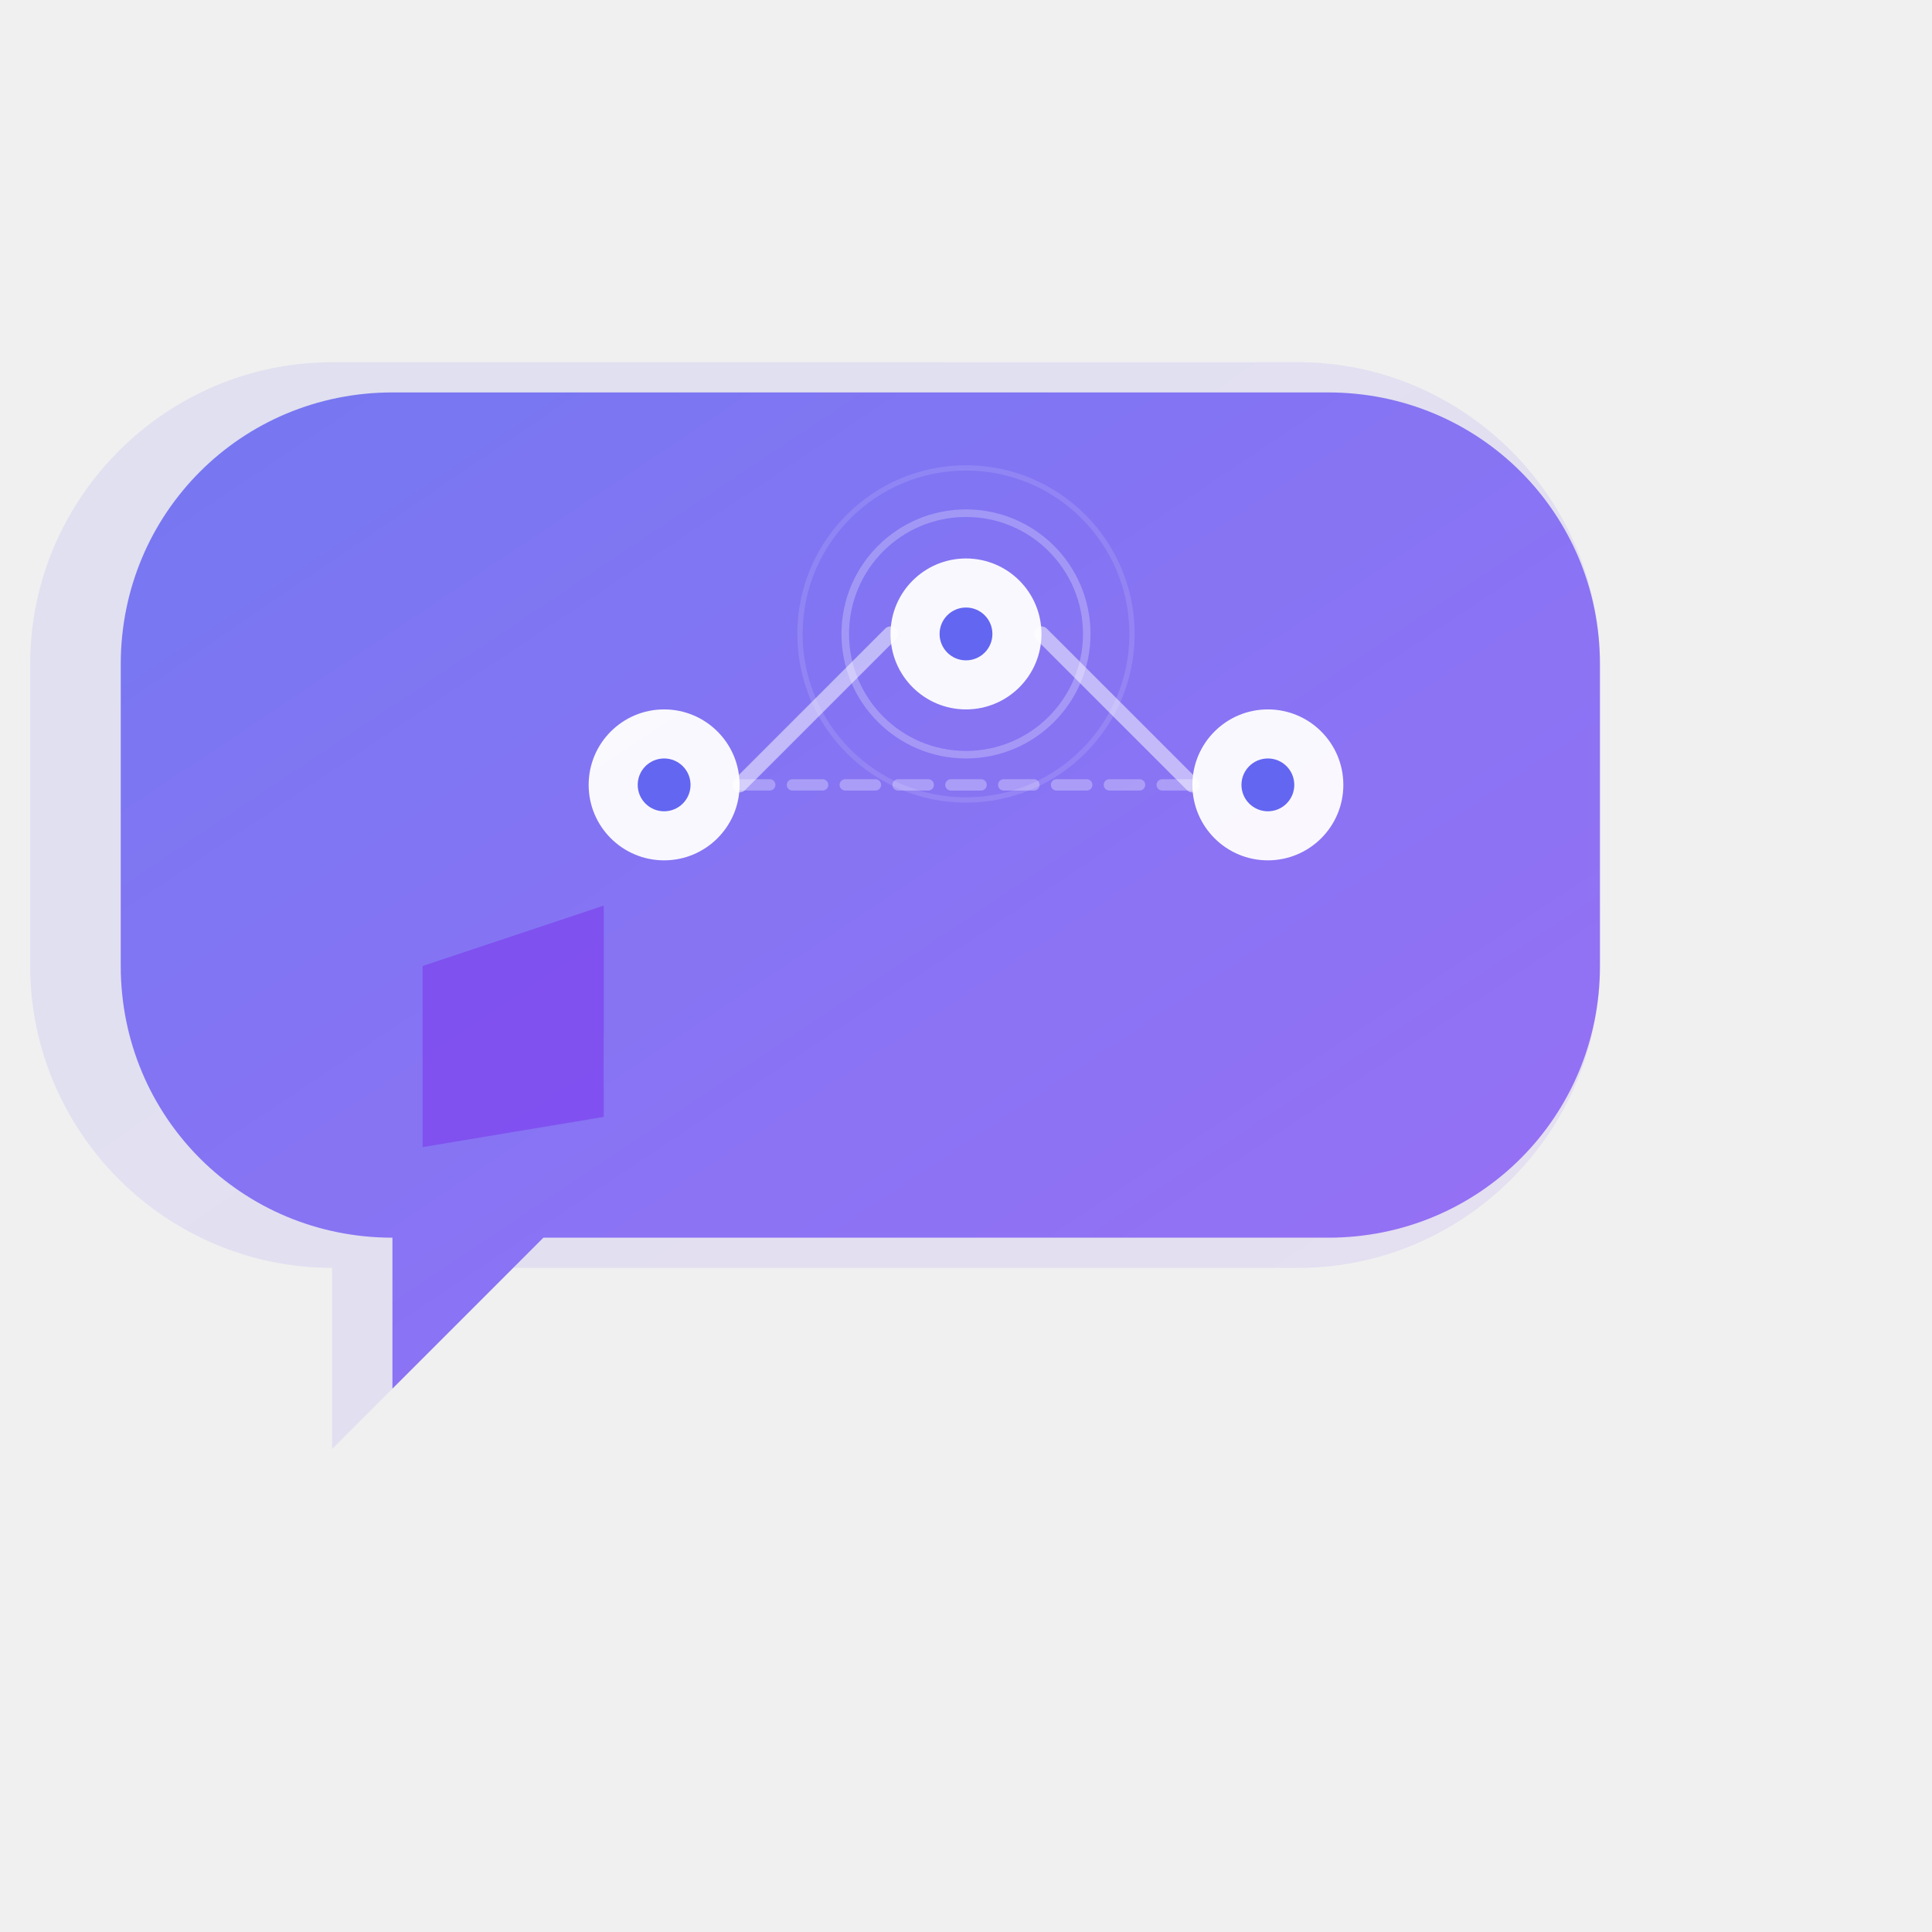
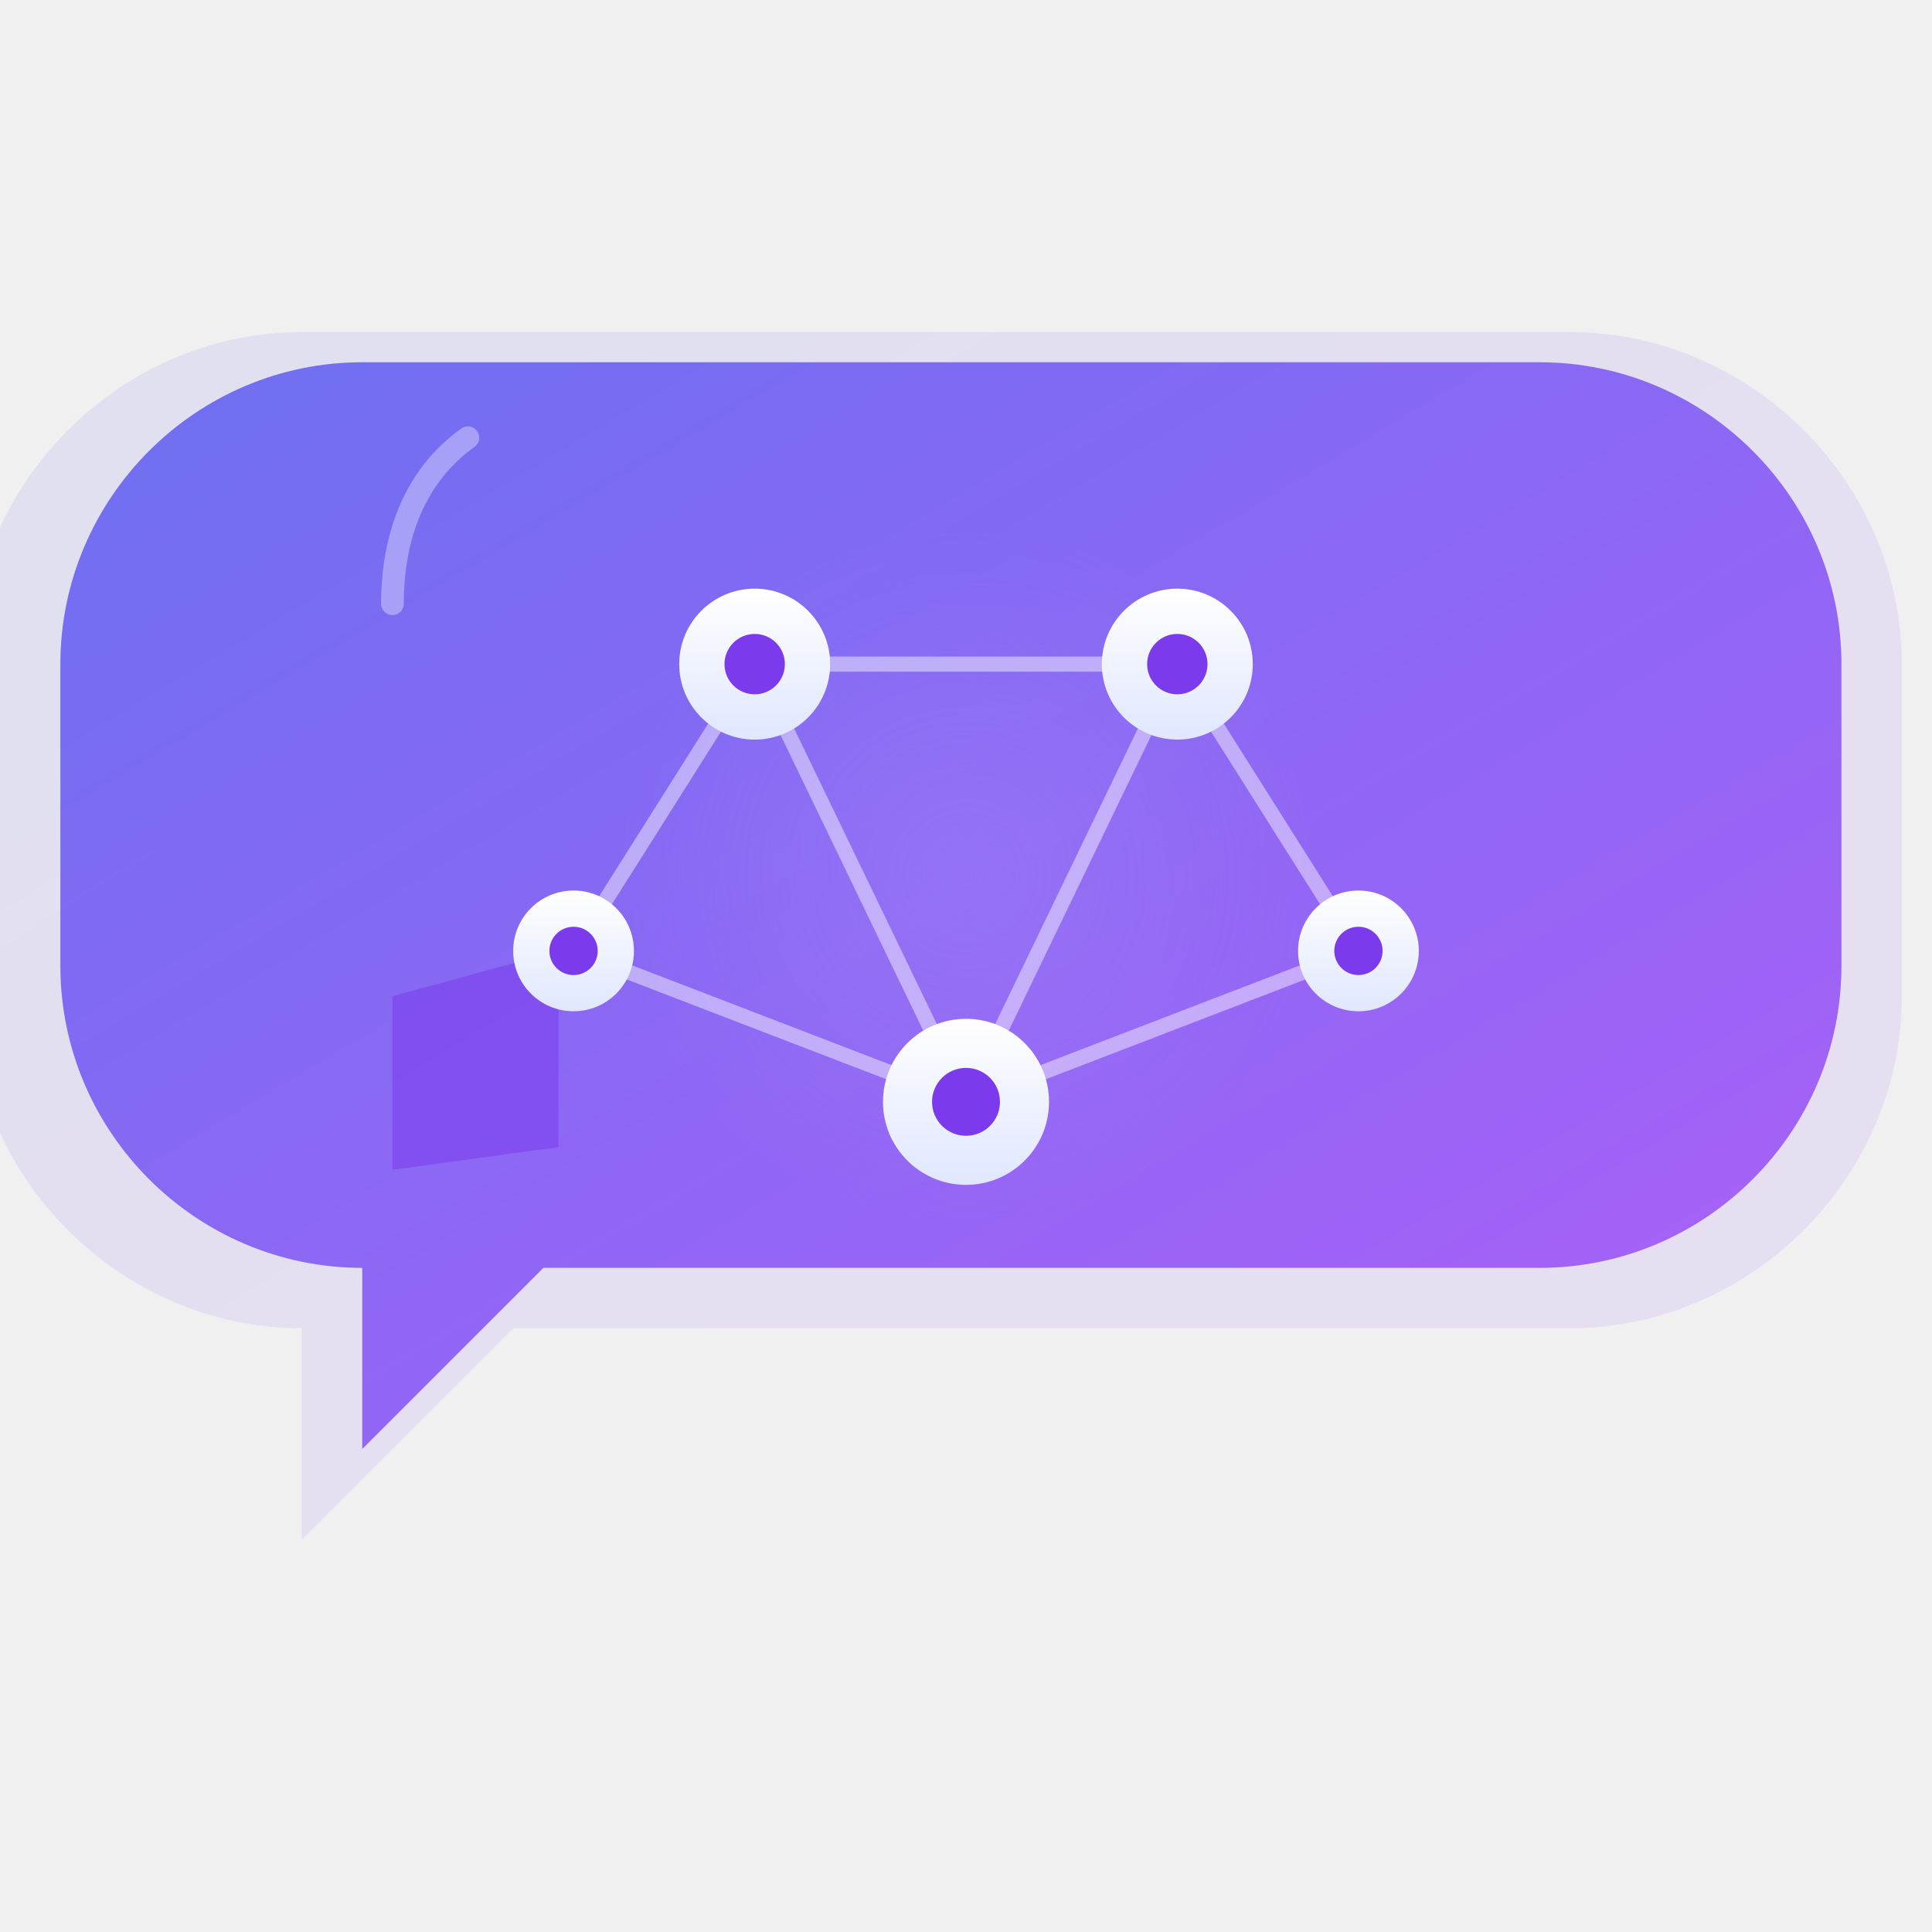
<svg xmlns="http://www.w3.org/2000/svg" viewBox="0 0 256 256" fill="none">
  <defs>
-     <linearGradient id="bubbleGrad" x1="0" y1="0" x2="1" y2="1">
+     <linearGradient id="bg" x1="0" y1="0" x2="1" y2="1">
      <stop offset="0%" stop-color="#6366f1" />
-       <stop offset="100%" stop-color="#8b5cf6" />
+       <stop offset="100%" stop-color="#a855f7" />
    </linearGradient>
    <linearGradient id="nodeGrad" x1="0" y1="0" x2="0" y2="1">
-       <stop offset="0%" stop-color="#a78bfa" />
-       <stop offset="100%" stop-color="#6366f1" />
+       <stop offset="0%" stop-color="#ffffff" />
+       <stop offset="100%" stop-color="#e0e7ff" />
    </linearGradient>
+     <radialGradient id="halo" cx="0.5" cy="0.5" r="0.5">
+       <stop offset="0%" stop-color="#a78bfa" stop-opacity="0.30" />
+       <stop offset="100%" stop-color="#a78bfa" stop-opacity="0" />
+     </radialGradient>
  </defs>
-   <path d="M52 48h120c22 0 40 18 40 40v40c0 22-18 40-40 40H68l-24 24v-24c-22 0-40-18-40-40V88c0-22 18-40 40-40h8z" fill="url(#bubbleGrad)" opacity="0.12" />
-   <path d="M56 52h120c20 0 36 16 36 36v40c0 20-16 36-36 36H72l-20 20v-20c-20 0-36-16-36-36V88c0-20 16-36 36-36h4z" fill="url(#bubbleGrad)" opacity="0.85" />
-   <path d="M56 128l24-8v28l-24 4z" fill="#7c3aed" opacity="0.6" />
-   <circle cx="88" cy="104" r="10" fill="white" opacity="0.95" />
-   <circle cx="128" cy="84" r="10" fill="white" opacity="0.95" />
-   <circle cx="168" cy="104" r="10" fill="white" opacity="0.95" />
-   <line x1="98" y1="104" x2="118" y2="84" stroke="white" stroke-width="2" opacity="0.5" stroke-linecap="round" />
-   <line x1="138" y1="84" x2="158" y2="104" stroke="white" stroke-width="2" opacity="0.5" stroke-linecap="round" />
-   <line x1="98" y1="104" x2="158" y2="104" stroke="white" stroke-width="1.5" opacity="0.3" stroke-linecap="round" stroke-dasharray="4 3" />
-   <circle cx="88" cy="104" r="3.5" fill="#6366f1" />
-   <circle cx="128" cy="84" r="3.5" fill="#6366f1" />
-   <circle cx="168" cy="104" r="3.5" fill="#6366f1" />
-   <circle cx="128" cy="84" r="16" stroke="white" stroke-width="1" opacity="0.25" fill="none" />
-   <circle cx="128" cy="84" r="22" stroke="white" stroke-width="0.7" opacity="0.12" fill="none" />
+   <path d="M48 44h160c24 0 44 20 44 44v44c0 24-20 44-44 44H68l-28 28v-28c-24 0-44-20-44-44V88c0-24 20-44 44-44h8z" fill="url(#bg)" opacity="0.12" />
+   <path d="M52 48h152c22 0 40 18 40 40v40c0 22-18 40-40 40H72l-24 24v-24c-22 0-40-18-40-40V88c0-22 18-40 40-40h4z" fill="url(#bg)" opacity="0.92" />
+   <path d="M52 132l22-6v26l-22 3z" fill="#7c3aed" opacity="0.55" />
+   <path d="M62 58c-7 5-10 13-10 22" stroke="#ffffff" stroke-width="3" stroke-linecap="round" opacity="0.35" />
+   <circle cx="128" cy="116" r="46" fill="url(#halo)" />
+   <g stroke="#ffffff" stroke-width="2" stroke-linecap="round" opacity="0.45">
+     <line x1="100" y1="88" x2="156" y2="88" />
+     <line x1="156" y1="88" x2="180" y2="126" />
+     <line x1="180" y1="126" x2="128" y2="146" />
+     <line x1="128" y1="146" x2="76" y2="126" />
+     <line x1="76" y1="126" x2="100" y2="88" />
+     <line x1="100" y1="88" x2="128" y2="146" />
+     <line x1="156" y1="88" x2="128" y2="146" />
+   </g>
+   <circle cx="100" cy="88" r="10" fill="url(#nodeGrad)" />
+   <circle cx="156" cy="88" r="10" fill="url(#nodeGrad)" />
+   <circle cx="180" cy="126" r="8" fill="url(#nodeGrad)" />
+   <circle cx="128" cy="146" r="11" fill="url(#nodeGrad)" />
+   <circle cx="76" cy="126" r="8" fill="url(#nodeGrad)" />
+   <circle cx="100" cy="88" r="4" fill="#7c3aed" />
+   <circle cx="156" cy="88" r="4" fill="#7c3aed" />
+   <circle cx="180" cy="126" r="3.2" fill="#7c3aed" />
+   <circle cx="128" cy="146" r="4.5" fill="#7c3aed" />
+   <circle cx="76" cy="126" r="3.2" fill="#7c3aed" />
</svg>
